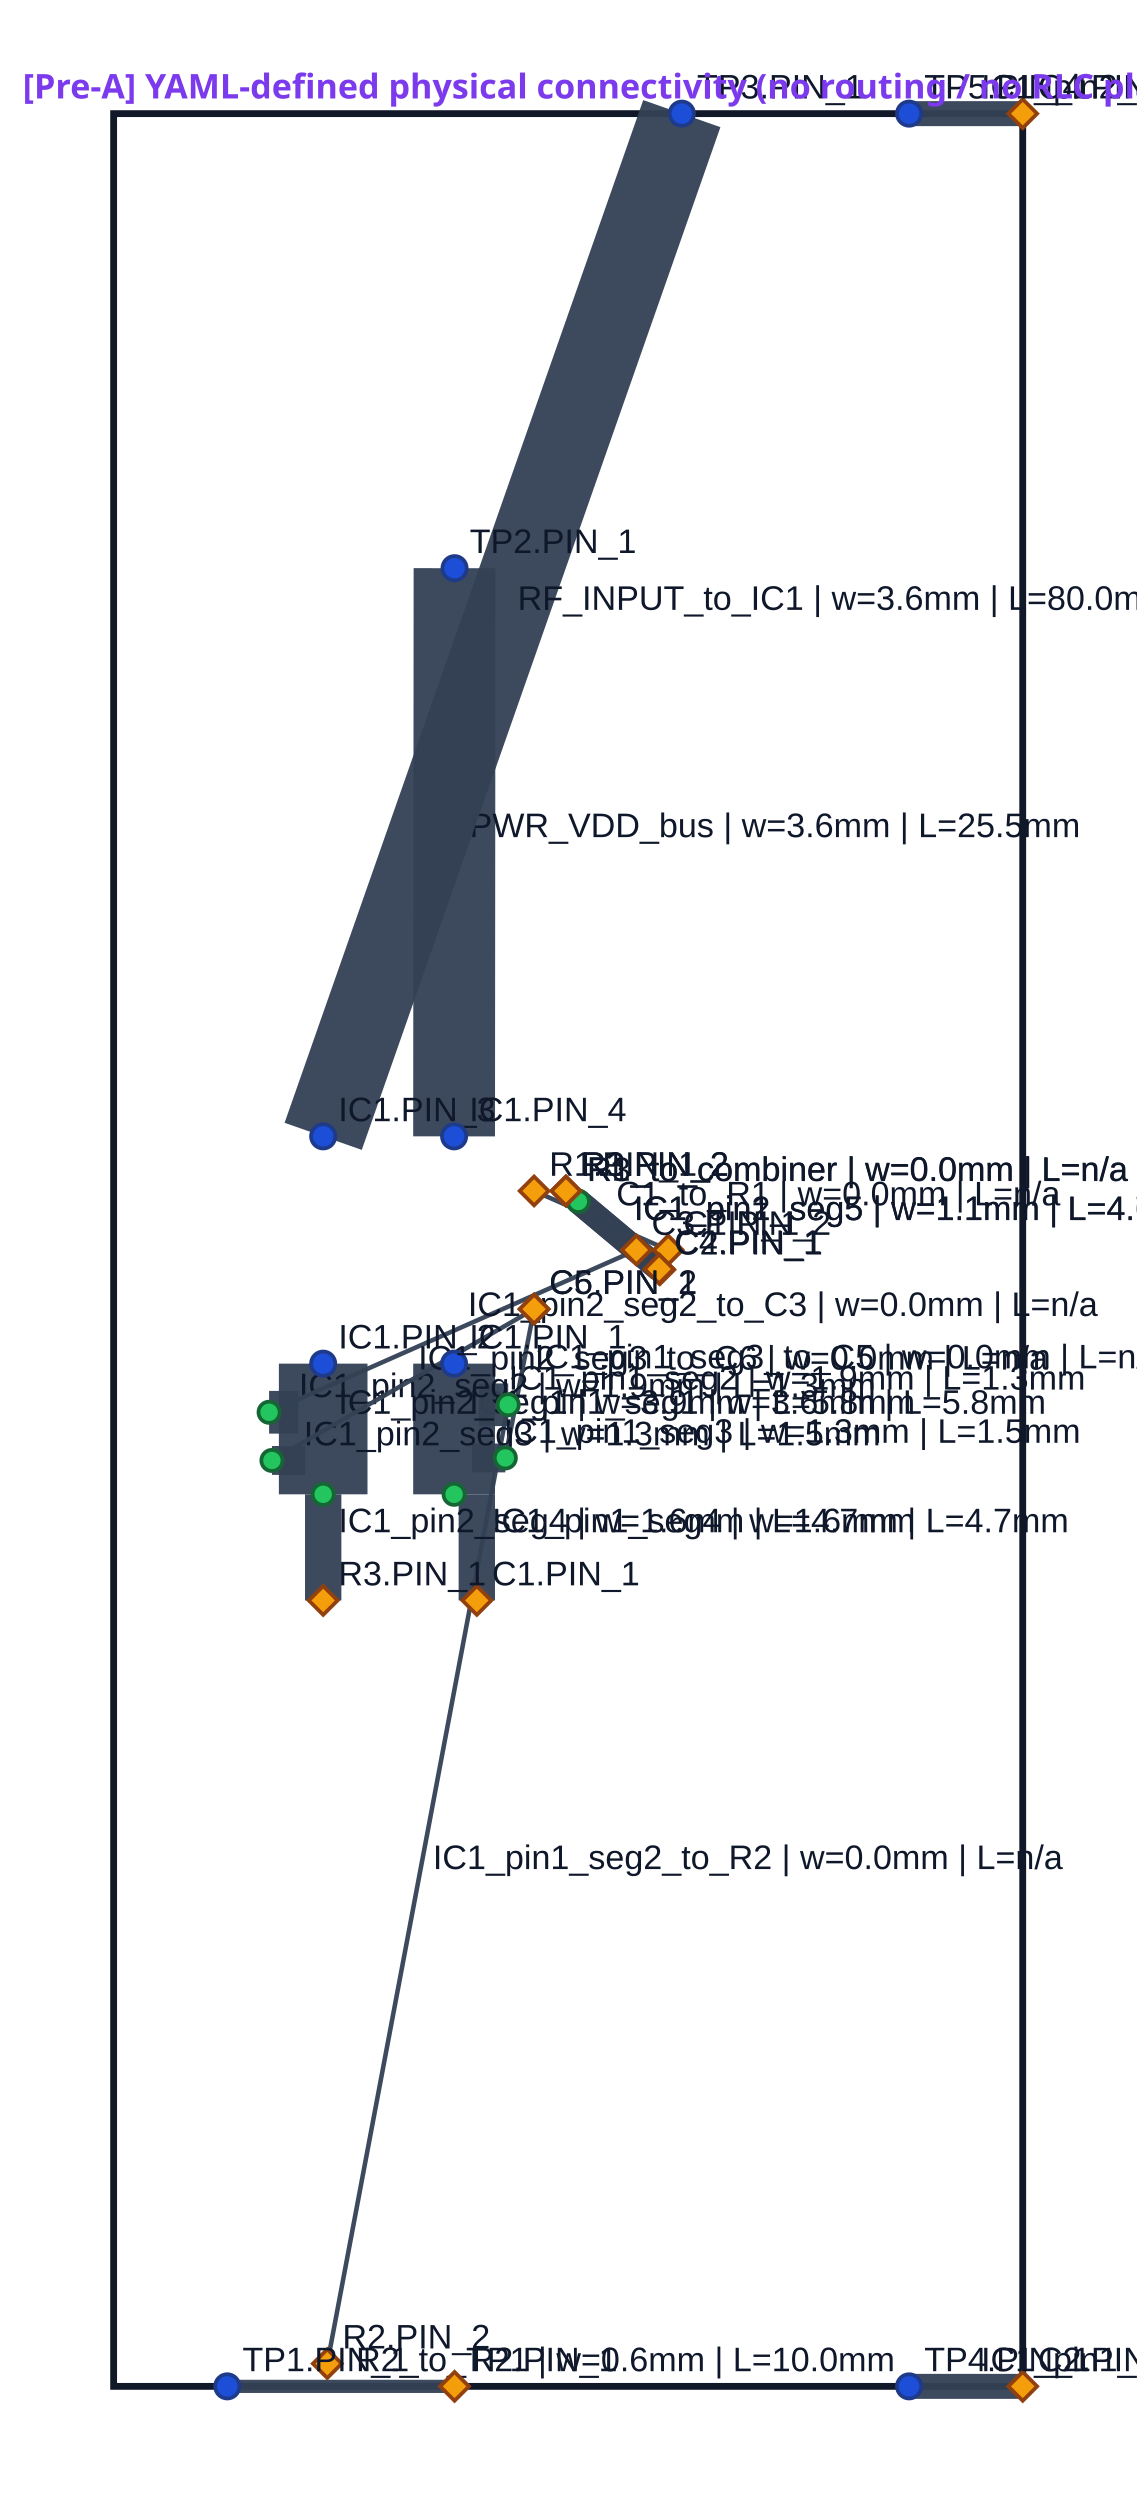
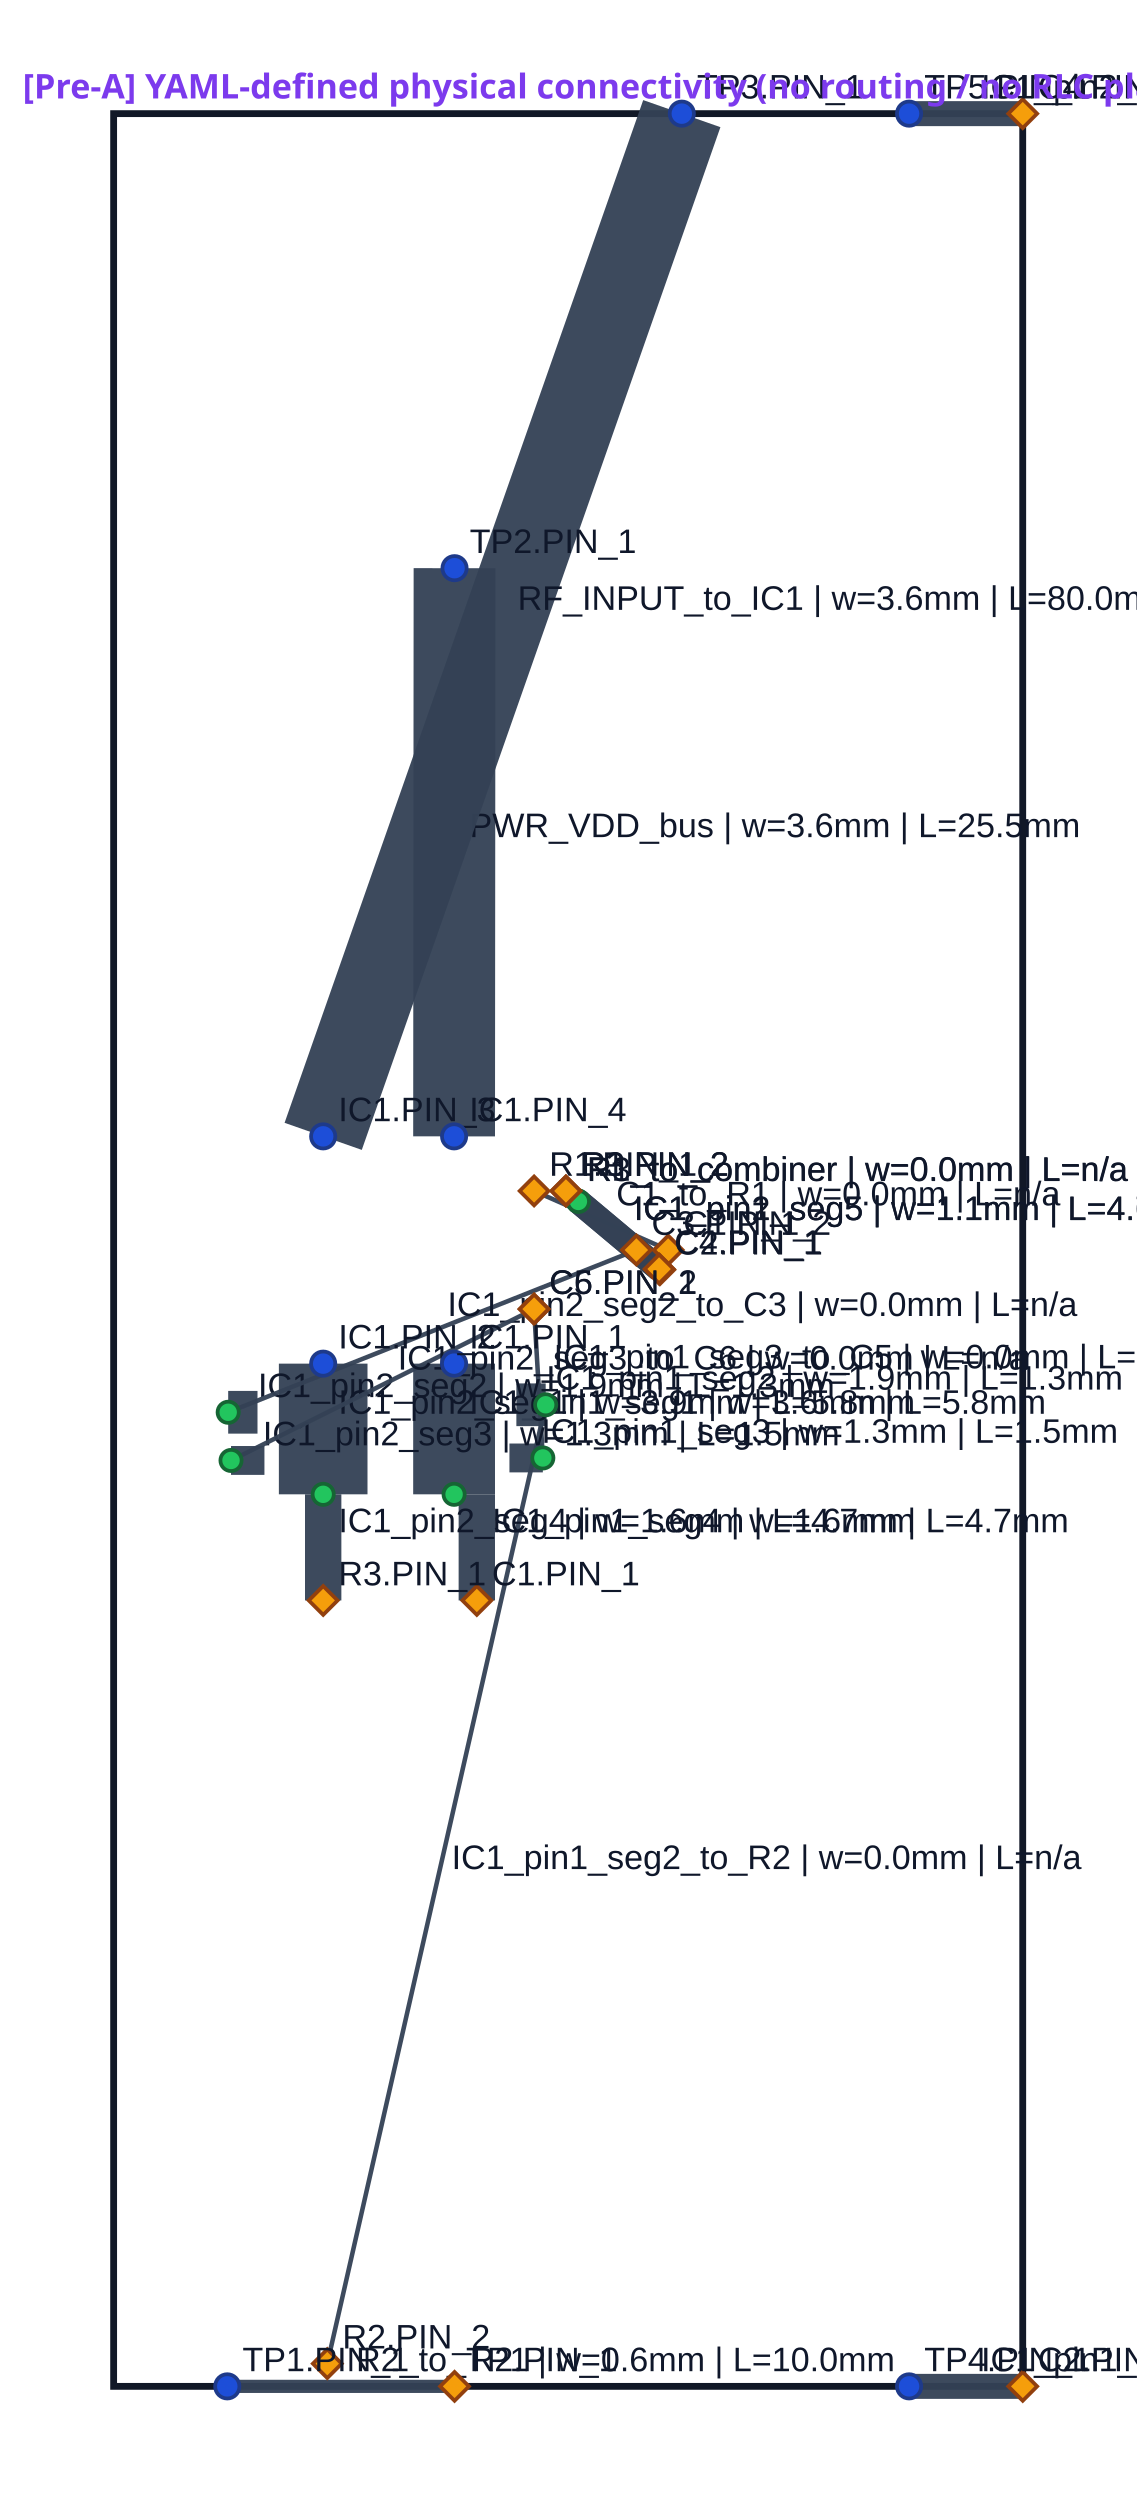
<svg xmlns="http://www.w3.org/2000/svg" width="300.0" height="660.0" viewBox="0 0 300.0 660.0" role="img" aria-label="Pre-A connectivity">
  <style>.prea-board{fill:none;stroke:#111827;stroke-width:1.8;}.prea-fixed-point{fill:#1d4ed8;stroke:#1e3a8a;stroke-width:1;}.prea-node{fill:#22c55e;stroke:#166534;stroke-width:1;}.prea-virtual-endpoint{fill:#f59e0b;stroke:#92400e;stroke-width:1;}.prea-edge{fill:none;stroke-linecap:butt;stroke-linejoin:miter;opacity:0.95;}.prea-label{fill:#0f172a;font-family:Arial,sans-serif;font-size:9px;}</style>
  <rect class="prea-board" x="30.00" y="30.00" width="240.00" height="600.00" />
  <line class="prea-edge" data-edge-id="C1_to_R1" x1="176.40" y1="330.00" x2="141.00" y2="314.41" stroke="#334155" stroke-width="1.20" />
  <text class="prea-label" x="162.70" y="318.21">C1_to_R1 | w=0.0mm | L=n/a</text>
  <line class="prea-edge" data-edge-id="IC1_pin1_seg1" x1="119.88" y1="360.00" x2="119.88" y2="394.50" stroke="#334155" stroke-width="21.60" />
  <text class="prea-label" x="123.88" y="373.25">IC1_pin1_seg1 | w=3.6mm | L=5.8mm</text>
-   <line class="prea-edge" data-edge-id="IC1_pin1_seg2" x1="126.42" y1="370.86" x2="134.16" y2="370.86" stroke="#334155" stroke-width="11.28" />
-   <text class="prea-label" x="134.29" y="366.86">IC1_pin1_seg2 | w=1.9mm | L=1.3mm</text>
-   <line class="prea-edge" data-edge-id="IC1_pin1_seg2_to_R2" x1="134.16" y1="370.86" x2="86.40" y2="624.00" stroke="#334155" stroke-width="1.20" />
-   <text class="prea-label" x="114.28" y="493.43">IC1_pin1_seg2_to_R2 | w=0.0mm | L=n/a</text>
-   <line class="prea-edge" data-edge-id="IC1_pin1_seg3" x1="124.59" y1="384.90" x2="133.41" y2="384.90" stroke="#334155" stroke-width="7.62" />
-   <text class="prea-label" x="133.00" y="380.90">IC1_pin1_seg3 | w=1.3mm | L=1.5mm</text>
-   <line class="prea-edge" data-edge-id="IC1_pin1_seg3_to_C5" x1="133.41" y1="384.90" x2="141.00" y2="345.59" stroke="#334155" stroke-width="1.20" />
-   <text class="prea-label" x="141.20" y="361.24">IC1_pin1_seg3_to_C5 | w=0.0mm | L=n/a</text>
+   <line class="prea-edge" data-edge-id="IC1_pin1_seg2" x1="136.32" y1="370.86" x2="144.06" y2="370.86" stroke="#334155" stroke-width="11.28" />
+   <text class="prea-label" x="144.19" y="366.86">IC1_pin1_seg2 | w=1.9mm | L=1.3mm</text>
+   <line class="prea-edge" data-edge-id="IC1_pin1_seg2_to_R2" x1="144.06" y1="370.86" x2="86.40" y2="624.00" stroke="#334155" stroke-width="1.20" />
+   <text class="prea-label" x="119.23" y="493.43">IC1_pin1_seg2_to_R2 | w=0.0mm | L=n/a</text>
+   <line class="prea-edge" data-edge-id="IC1_pin1_seg3" x1="134.49" y1="384.90" x2="143.31" y2="384.90" stroke="#334155" stroke-width="7.62" />
+   <text class="prea-label" x="142.90" y="380.90">IC1_pin1_seg3 | w=1.3mm | L=1.5mm</text>
+   <line class="prea-edge" data-edge-id="IC1_pin1_seg3_to_C5" x1="143.31" y1="384.90" x2="141.00" y2="345.59" stroke="#334155" stroke-width="1.20" />
+   <text class="prea-label" x="146.16" y="361.24">IC1_pin1_seg3_to_C5 | w=0.0mm | L=n/a</text>
  <line class="prea-edge" data-edge-id="IC1_pin1_seg4" x1="125.88" y1="394.50" x2="125.88" y2="422.52" stroke="#334155" stroke-width="9.60" />
  <text class="prea-label" x="129.88" y="404.51">IC1_pin1_seg4 | w=1.6mm | L=4.7mm</text>
  <line class="prea-edge" data-edge-id="IC1_pin1_seg5" x1="152.50" y1="317.01" x2="174.20" y2="335.20" stroke="#334155" stroke-width="6.60" />
  <text class="prea-label" x="167.35" y="322.10">IC1_pin1_seg5 | w=1.1mm | L=4.7mm</text>
  <line class="prea-edge" data-edge-id="IC1_pin1_seg6" x1="270.00" y1="630.00" x2="240.00" y2="630.00" stroke="#334155" stroke-width="6.60" />
  <text class="prea-label" x="259.00" y="626.00">IC1_pin1_seg6 | w=1.1mm | L=20.0mm</text>
  <line class="prea-edge" data-edge-id="IC1_pin2_seg1" x1="85.32" y1="360.00" x2="85.32" y2="394.50" stroke="#334155" stroke-width="23.40" />
  <text class="prea-label" x="89.32" y="373.25">IC1_pin2_seg1 | w=3.9mm | L=5.8mm</text>
-   <line class="prea-edge" data-edge-id="IC1_pin2_seg2" x1="78.78" y1="372.84" x2="71.04" y2="372.84" stroke="#334155" stroke-width="11.28" />
-   <text class="prea-label" x="78.91" y="368.84">IC1_pin2_seg2 | w=1.9mm | L=1.3mm</text>
-   <line class="prea-edge" data-edge-id="IC1_pin2_seg2_to_C3" x1="71.04" y1="372.84" x2="168.00" y2="330.00" stroke="#334155" stroke-width="1.20" />
-   <text class="prea-label" x="123.52" y="347.42">IC1_pin2_seg2_to_C3 | w=0.0mm | L=n/a</text>
-   <line class="prea-edge" data-edge-id="IC1_pin2_seg3" x1="80.61" y1="385.56" x2="71.79" y2="385.56" stroke="#334155" stroke-width="7.62" />
-   <text class="prea-label" x="80.20" y="381.56">IC1_pin2_seg3 | w=1.3mm | L=1.5mm</text>
-   <line class="prea-edge" data-edge-id="IC1_pin2_seg3_to_C6" x1="71.79" y1="385.56" x2="141.00" y2="345.59" stroke="#334155" stroke-width="1.20" />
-   <text class="prea-label" x="110.40" y="361.57">IC1_pin2_seg3_to_C6 | w=0.0mm | L=n/a</text>
+   <line class="prea-edge" data-edge-id="IC1_pin2_seg2" x1="67.98" y1="372.84" x2="60.24" y2="372.84" stroke="#334155" stroke-width="11.28" />
+   <text class="prea-label" x="68.11" y="368.84">IC1_pin2_seg2 | w=1.9mm | L=1.3mm</text>
+   <line class="prea-edge" data-edge-id="IC1_pin2_seg2_to_C3" x1="60.24" y1="372.84" x2="168.00" y2="330.00" stroke="#334155" stroke-width="1.20" />
+   <text class="prea-label" x="118.12" y="347.42">IC1_pin2_seg2_to_C3 | w=0.0mm | L=n/a</text>
+   <line class="prea-edge" data-edge-id="IC1_pin2_seg3" x1="69.81" y1="385.56" x2="60.99" y2="385.56" stroke="#334155" stroke-width="7.62" />
+   <text class="prea-label" x="69.40" y="381.56">IC1_pin2_seg3 | w=1.3mm | L=1.5mm</text>
+   <line class="prea-edge" data-edge-id="IC1_pin2_seg3_to_C6" x1="60.99" y1="385.56" x2="141.00" y2="345.59" stroke="#334155" stroke-width="1.20" />
+   <text class="prea-label" x="105.00" y="361.57">IC1_pin2_seg3_to_C6 | w=0.0mm | L=n/a</text>
  <line class="prea-edge" data-edge-id="IC1_pin2_seg4" x1="85.32" y1="394.50" x2="85.32" y2="422.52" stroke="#334155" stroke-width="9.60" />
  <text class="prea-label" x="89.32" y="404.51">IC1_pin2_seg4 | w=1.6mm | L=4.7mm</text>
  <line class="prea-edge" data-edge-id="IC1_pin2_seg5" x1="152.70" y1="317.18" x2="174.00" y2="335.02" stroke="#334155" stroke-width="6.60" />
  <text class="prea-label" x="167.35" y="322.10">IC1_pin2_seg5 | w=1.1mm | L=4.6mm</text>
  <line class="prea-edge" data-edge-id="IC1_pin2_seg6" x1="270.00" y1="30.00" x2="240.00" y2="30.00" stroke="#334155" stroke-width="6.60" />
  <text class="prea-label" x="259.00" y="26.00">IC1_pin2_seg6 | w=1.1mm | L=20.0mm</text>
  <line class="prea-edge" data-edge-id="PWR_VDD_bus" x1="120.00" y1="150.00" x2="119.88" y2="300.00" stroke="#334155" stroke-width="21.60" />
  <text class="prea-label" x="123.94" y="221.00">PWR_VDD_bus | w=3.6mm | L=25.5mm</text>
  <line class="prea-edge" data-edge-id="R1_to_combiner" x1="149.40" y1="314.41" x2="152.50" y2="317.01" stroke="#334155" stroke-width="1.20" />
  <text class="prea-label" x="154.95" y="311.71">R1_to_combiner | w=0.0mm | L=n/a</text>
  <line class="prea-edge" data-edge-id="R2_to_TP1" x1="120.00" y1="630.00" x2="60.00" y2="630.00" stroke="#334155" stroke-width="3.48" />
  <text class="prea-label" x="94.00" y="626.00">R2_to_TP1 | w=0.6mm | L=10.0mm</text>
  <line class="prea-edge" data-edge-id="R3_to_combiner" x1="149.40" y1="314.41" x2="152.70" y2="317.18" stroke="#334155" stroke-width="1.20" />
  <text class="prea-label" x="155.05" y="311.80">R3_to_combiner | w=0.0mm | L=n/a</text>
  <line class="prea-edge" data-edge-id="RF_INPUT_to_IC1" x1="180.00" y1="30.00" x2="85.32" y2="300.00" stroke="#334155" stroke-width="21.60" />
  <text class="prea-label" x="136.66" y="161.00">RF_INPUT_to_IC1 | w=3.6mm | L=80.0mm</text>
  <polygon class="prea-virtual-endpoint" points="125.88,418.72 129.68,422.52 125.88,426.32 122.08,422.52" />
  <text class="prea-label" x="129.88" y="418.52">C1.PIN_1</text>
  <polygon class="prea-virtual-endpoint" points="176.40,326.20 180.20,330.00 176.40,333.80 172.60,330.00" />
  <text class="prea-label" x="180.40" y="326.00">C1.PIN_2</text>
  <polygon class="prea-virtual-endpoint" points="174.20,331.40 178.00,335.20 174.20,339.00 170.40,335.20" />
  <text class="prea-label" x="178.20" y="331.20">C2.PIN_1</text>
  <polygon class="prea-virtual-endpoint" points="270.00,626.20 273.80,630.00 270.00,633.80 266.20,630.00" />
  <text class="prea-label" x="274.00" y="626.00">C2.PIN_2</text>
  <polygon class="prea-virtual-endpoint" points="168.00,326.20 171.80,330.00 168.00,333.80 164.20,330.00" />
  <text class="prea-label" x="172.00" y="326.00">C3.PIN_1</text>
  <polygon class="prea-virtual-endpoint" points="174.00,331.22 177.80,335.02 174.00,338.82 170.20,335.02" />
  <text class="prea-label" x="178.00" y="331.02">C4.PIN_1</text>
  <polygon class="prea-virtual-endpoint" points="270.00,26.20 273.80,30.00 270.00,33.80 266.20,30.00" />
  <text class="prea-label" x="274.00" y="26.00">C4.PIN_2</text>
  <polygon class="prea-virtual-endpoint" points="141.00,341.79 144.80,345.59 141.00,349.39 137.20,345.59" />
  <text class="prea-label" x="145.00" y="341.59">C5.PIN_1</text>
  <polygon class="prea-virtual-endpoint" points="141.00,341.79 144.80,345.59 141.00,349.39 137.20,345.59" />
  <text class="prea-label" x="145.00" y="341.59">C6.PIN_2</text>
  <circle class="prea-fixed-point" cx="119.88" cy="360.00" r="3.2" />
  <text class="prea-label" x="123.88" y="356.00">IC1.PIN_1</text>
  <circle class="prea-fixed-point" cx="85.32" cy="360.00" r="3.2" />
  <text class="prea-label" x="89.32" y="356.00">IC1.PIN_2</text>
  <circle class="prea-fixed-point" cx="85.32" cy="300.00" r="3.2" />
  <text class="prea-label" x="89.32" y="296.00">IC1.PIN_3</text>
  <circle class="prea-fixed-point" cx="119.88" cy="300.00" r="3.2" />
  <text class="prea-label" x="123.88" y="296.00">IC1.PIN_4</text>
  <circle class="prea-node" cx="119.88" cy="394.50" r="2.8" />
-   <circle class="prea-node" cx="134.16" cy="370.86" r="2.8" />
-   <circle class="prea-node" cx="133.41" cy="384.90" r="2.8" />
+   <circle class="prea-node" cx="144.06" cy="370.86" r="2.8" />
+   <circle class="prea-node" cx="143.31" cy="384.90" r="2.8" />
  <circle class="prea-node" cx="152.50" cy="317.01" r="2.8" />
  <circle class="prea-node" cx="85.32" cy="394.50" r="2.8" />
-   <circle class="prea-node" cx="71.04" cy="372.84" r="2.8" />
-   <circle class="prea-node" cx="71.79" cy="385.56" r="2.8" />
+   <circle class="prea-node" cx="60.24" cy="372.84" r="2.8" />
+   <circle class="prea-node" cx="60.99" cy="385.56" r="2.8" />
  <circle class="prea-node" cx="152.70" cy="317.18" r="2.8" />
  <polygon class="prea-virtual-endpoint" points="141.00,310.61 144.80,314.41 141.00,318.21 137.20,314.41" />
  <text class="prea-label" x="145.00" y="310.41">R1.PIN_1</text>
  <polygon class="prea-virtual-endpoint" points="149.40,310.61 153.20,314.41 149.40,318.21 145.60,314.41" />
  <text class="prea-label" x="153.40" y="310.41">R1.PIN_2</text>
  <polygon class="prea-virtual-endpoint" points="120.00,626.20 123.80,630.00 120.00,633.80 116.20,630.00" />
  <text class="prea-label" x="124.00" y="626.00">R2.PIN_1</text>
  <polygon class="prea-virtual-endpoint" points="86.40,620.20 90.20,624.00 86.40,627.80 82.60,624.00" />
  <text class="prea-label" x="90.40" y="620.00">R2.PIN_2</text>
  <polygon class="prea-virtual-endpoint" points="85.32,418.72 89.12,422.52 85.32,426.32 81.52,422.52" />
  <text class="prea-label" x="89.32" y="418.52">R3.PIN_1</text>
  <polygon class="prea-virtual-endpoint" points="149.40,310.61 153.20,314.41 149.40,318.21 145.60,314.41" />
  <text class="prea-label" x="153.40" y="310.41">R3.PIN_2</text>
  <circle class="prea-fixed-point" cx="60.00" cy="630.00" r="3.2" />
  <text class="prea-label" x="64.00" y="626.00">TP1.PIN_1</text>
  <circle class="prea-fixed-point" cx="120.00" cy="150.00" r="3.2" />
  <text class="prea-label" x="124.00" y="146.00">TP2.PIN_1</text>
  <circle class="prea-fixed-point" cx="180.00" cy="30.00" r="3.2" />
  <text class="prea-label" x="184.00" y="26.00">TP3.PIN_1</text>
  <circle class="prea-fixed-point" cx="240.00" cy="630.00" r="3.2" />
  <text class="prea-label" x="244.00" y="626.00">TP4.PIN_1</text>
  <circle class="prea-fixed-point" cx="240.00" cy="30.00" r="3.2" />
  <text class="prea-label" x="244.00" y="26.00">TP5.PIN_1</text>
  <text x="6" y="26" font-family="sans-serif" font-size="9" font-weight="bold" fill="#7c3aed">[Pre-A] YAML-defined physical connectivity (no routing / no RLC placement)</text>
</svg>
